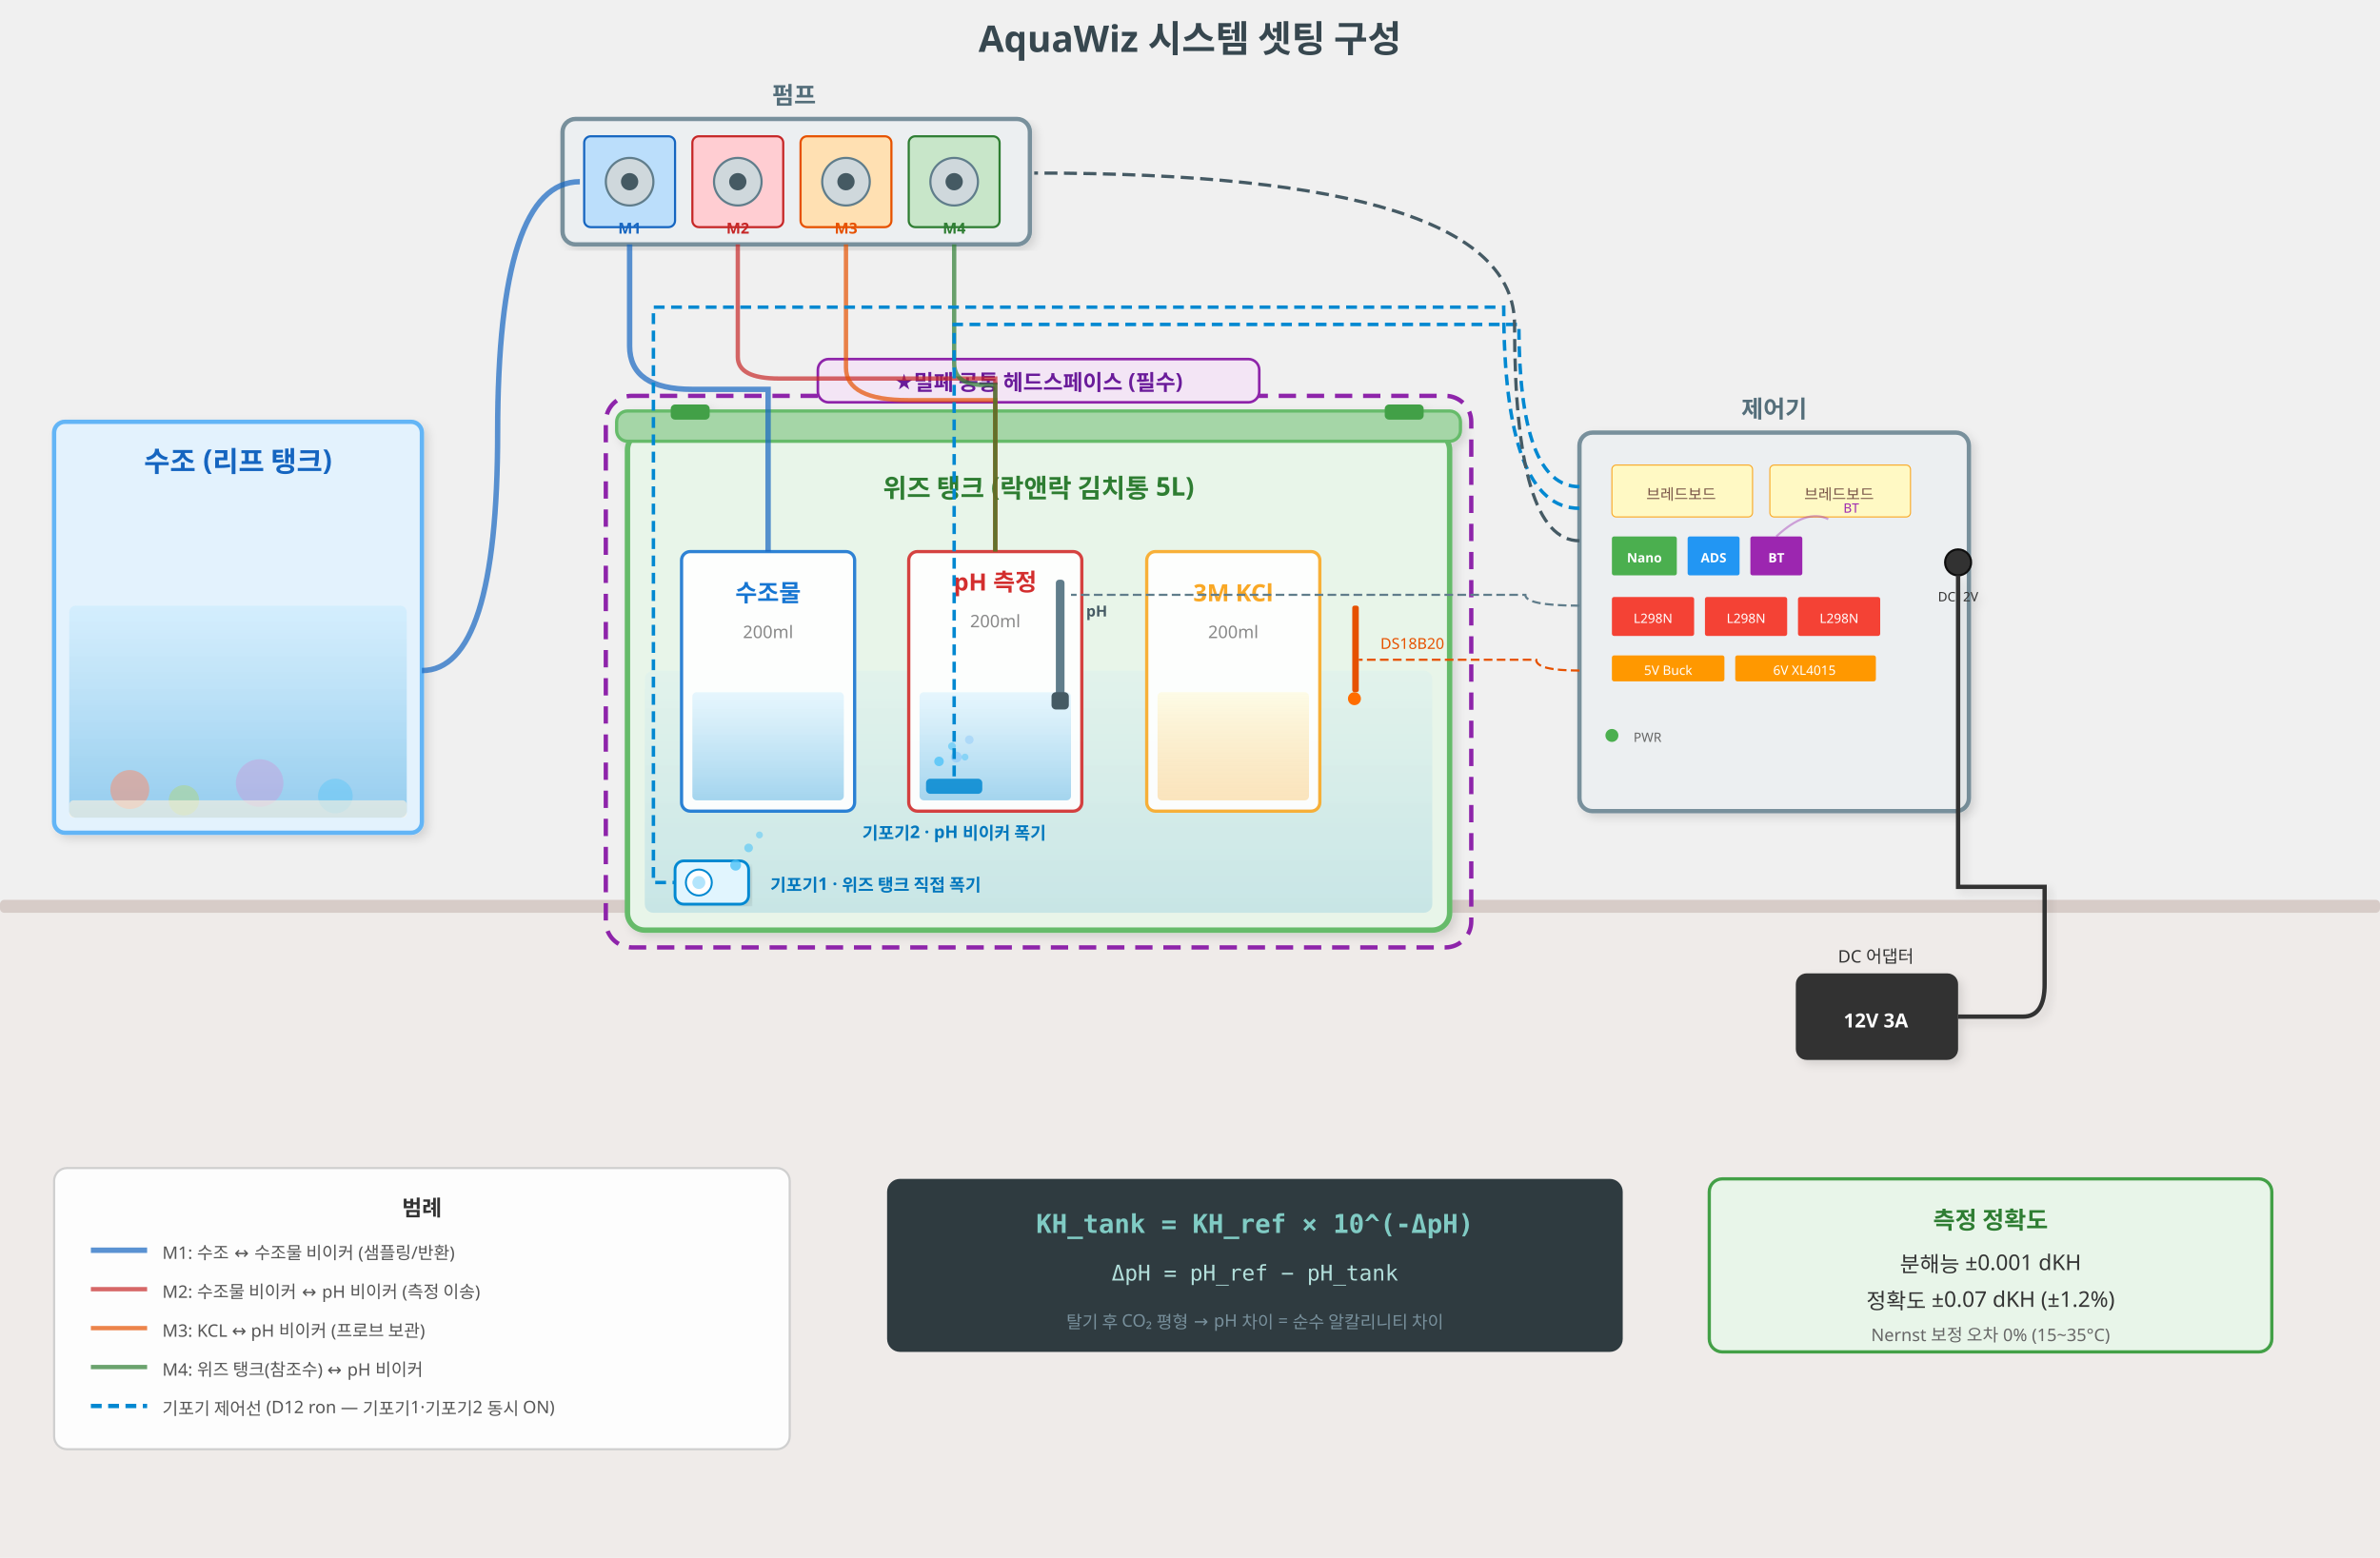
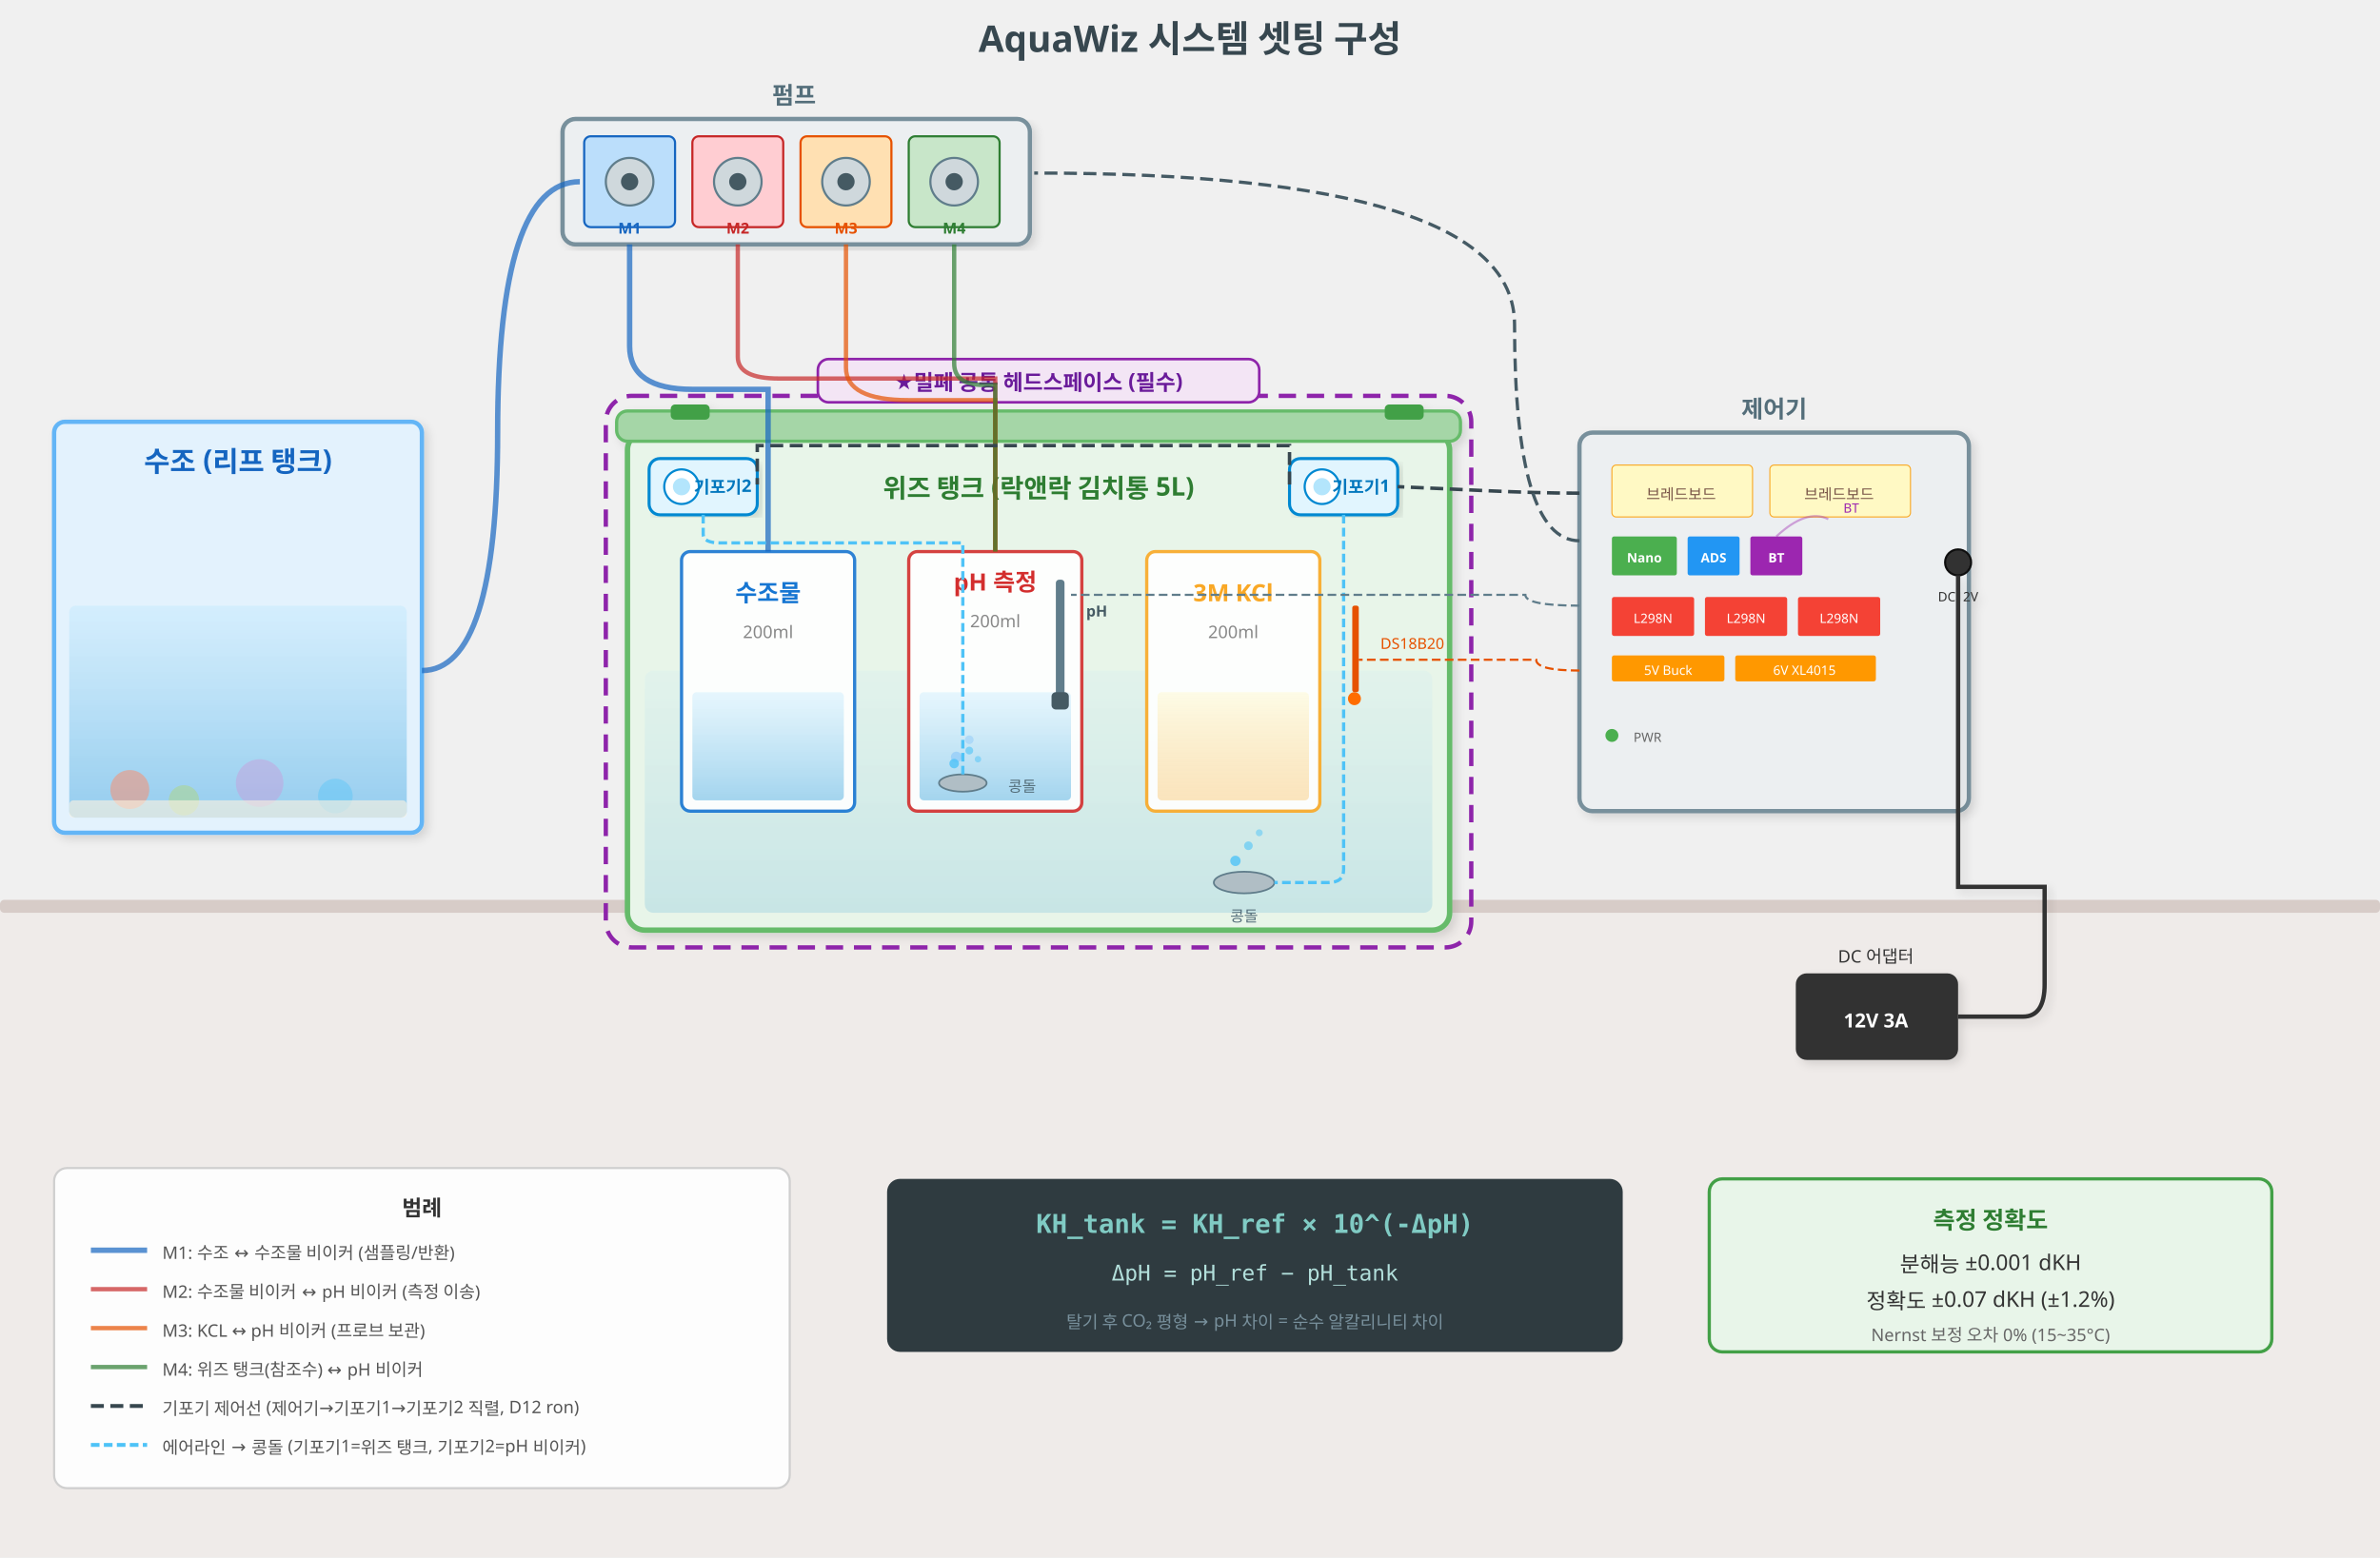
<svg xmlns="http://www.w3.org/2000/svg" viewBox="0 0 1100 720" font-family="'Malgun Gothic', 'Apple SD Gothic Neo', sans-serif" font-size="11">
  <defs>
    <linearGradient id="wg" x1="0" y1="0" x2="0" y2="1">
      <stop offset="0%" stop-color="#B3E5FC" stop-opacity="0.3" />
      <stop offset="100%" stop-color="#0288D1" stop-opacity="0.35" />
    </linearGradient>
    <linearGradient id="kg" x1="0" y1="0" x2="0" y2="1">
      <stop offset="0%" stop-color="#FFF9C4" stop-opacity="0.4" />
      <stop offset="100%" stop-color="#F9A825" stop-opacity="0.3" />
    </linearGradient>
    <filter id="sh" x="-3%" y="-3%" width="108%" height="108%">
      <feDropShadow dx="2" dy="2" stdDeviation="2" flood-opacity="0.12" />
    </filter>
  </defs>
  <rect x="0" y="420" width="1100" height="300" fill="#EFEBE9" />
  <rect x="0" y="416" width="1100" height="6" fill="#D7CCC8" rx="2" />
  <text x="550" y="24" text-anchor="middle" font-size="17" font-weight="bold" fill="#37474F">AquaWiz 시스템 셋팅 구성</text>
  <g filter="url(#sh)">
    <rect x="25" y="195" width="170" height="190" rx="5" fill="#E3F2FD" stroke="#64B5F6" stroke-width="2" />
    <rect x="32" y="280" width="156" height="98" rx="3" fill="url(#wg)" />
    <circle cx="60" cy="365" r="9" fill="#FF8A65" opacity="0.5" />
    <circle cx="85" cy="370" r="7" fill="#AED581" opacity="0.5" />
    <circle cx="120" cy="362" r="11" fill="#CE93D8" opacity="0.4" />
    <circle cx="155" cy="368" r="8" fill="#4FC3F7" opacity="0.4" />
    <rect x="32" y="370" width="156" height="8" rx="2" fill="#FFF3E0" opacity="0.6" />
  </g>
  <text x="110" y="218" text-anchor="middle" font-size="13" font-weight="bold" fill="#1565C0">수조 (리프 탱크)</text>
  <g filter="url(#sh)">
    <rect x="290" y="200" width="380" height="230" rx="8" fill="#E8F5E9" stroke="#66BB6A" stroke-width="2.5" />
    <rect x="285" y="190" width="390" height="14" rx="5" fill="#A5D6A7" stroke="#66BB6A" stroke-width="1.5" />
    <rect x="310" y="187" width="18" height="7" rx="2" fill="#43A047" />
    <rect x="640" y="187" width="18" height="7" rx="2" fill="#43A047" />
    <rect x="298" y="310" width="364" height="112" rx="4" fill="url(#wg)" opacity="0.4" />
    <rect x="315" y="255" width="80" height="120" rx="4" fill="white" stroke="#1976D2" stroke-width="1.5" opacity="0.9" />
    <rect x="320" y="320" width="70" height="50" rx="2" fill="url(#wg)" />
    <text x="355" y="278" text-anchor="middle" font-size="11" font-weight="bold" fill="#1976D2">수조물</text>
    <text x="355" y="295" text-anchor="middle" font-size="8" fill="#888">200ml</text>
    <rect x="420" y="255" width="80" height="120" rx="4" fill="white" stroke="#D32F2F" stroke-width="1.5" opacity="0.9" />
    <rect x="425" y="320" width="70" height="50" rx="2" fill="url(#wg)" />
    <text x="460" y="273" text-anchor="middle" font-size="11" font-weight="bold" fill="#D32F2F">pH 측정</text>
    <text x="460" y="290" text-anchor="middle" font-size="8" fill="#888">200ml</text>
    <rect x="488" y="268" width="4" height="55" rx="1.5" fill="#607D8B" />
    <rect x="486" y="320" width="8" height="8" rx="2" fill="#455A64" />
    <text x="502" y="285" font-size="7" fill="#455A64" font-weight="bold">pH</text>
    <circle cx="442" cy="350" r="2.5" fill="#90CAF9" opacity="0.7" />
    <circle cx="448" cy="342" r="2" fill="#90CAF9" opacity="0.5" />
    <rect x="530" y="255" width="80" height="120" rx="4" fill="white" stroke="#F9A825" stroke-width="1.5" opacity="0.9" />
    <rect x="535" y="320" width="70" height="50" rx="2" fill="url(#kg)" />
    <text x="570" y="278" text-anchor="middle" font-size="11" font-weight="bold" fill="#F9A825">3M KCl</text>
    <text x="570" y="295" text-anchor="middle" font-size="8" fill="#888">200ml</text>
    <rect x="625" y="280" width="3" height="40" rx="1" fill="#E65100" />
    <circle cx="626" cy="323" r="3" fill="#FF6D00" />
    <text x="638" y="300" font-size="7" fill="#E65100">DS18B20</text>
  </g>
  <text x="480" y="230" text-anchor="middle" font-size="12" font-weight="bold" fill="#2E7D32">위즈 탱크 (락앤락 김치통 5L)</text>
  <rect x="280" y="183" width="400" height="255" rx="12" fill="none" stroke="#8E24AA" stroke-width="2" stroke-dasharray="8,5" />
  <rect x="378" y="166" width="204" height="20" rx="5" fill="#F3E5F5" stroke="#8E24AA" stroke-width="1.2" />
  <text x="480" y="180" text-anchor="middle" font-size="10" font-weight="bold" fill="#6A1B9A">★밀폐 공통 헤드스페이스 (필수)</text>
  <g filter="url(#sh)">
-     <rect x="312" y="398" width="34" height="20" rx="4" fill="#E1F5FE" stroke="#0288D1" stroke-width="1.3" />
-     <circle cx="323" cy="408" r="6" fill="white" stroke="#0288D1" stroke-width="0.9" />
-     <circle cx="323" cy="408" r="3" fill="#B3E5FC" />
+     <rect x="596" y="212" width="50" height="26" rx="5" fill="#E1F5FE" stroke="#0288D1" stroke-width="1.4" />
+     <circle cx="611" cy="225" r="8" fill="white" stroke="#0288D1" stroke-width="1" />
+     <circle cx="611" cy="225" r="4" fill="#B3E5FC" />
+     <text x="629" y="228" text-anchor="middle" font-size="8" fill="#0277BD" font-weight="bold">기포기1</text>
  </g>
-   <circle cx="340" cy="400" r="2.5" fill="#4FC3F7" opacity="0.8" />
-   <circle cx="346" cy="392" r="2" fill="#4FC3F7" opacity="0.6" />
-   <circle cx="351" cy="386" r="1.6" fill="#4FC3F7" opacity="0.5" />
-   <text x="356" y="412" font-size="8" fill="#0277BD" font-weight="bold">기포기1 · 위즈 탱크 직접 폭기</text>
-   <rect x="428" y="360" width="26" height="7" rx="2" fill="#0288D1" opacity="0.85" />
-   <circle cx="434" cy="352" r="2.2" fill="#4FC3F7" opacity="0.8" />
-   <circle cx="440" cy="345" r="1.8" fill="#4FC3F7" opacity="0.6" />
-   <circle cx="446" cy="350" r="1.6" fill="#4FC3F7" opacity="0.5" />
-   <text x="441" y="388" text-anchor="middle" font-size="8" fill="#0277BD" font-weight="bold">기포기2 · pH 비이커 폭기</text>
+   <g filter="url(#sh)">
+     <rect x="300" y="212" width="50" height="26" rx="5" fill="#E1F5FE" stroke="#0288D1" stroke-width="1.4" />
+     <circle cx="315" cy="225" r="8" fill="white" stroke="#0288D1" stroke-width="1" />
+     <circle cx="315" cy="225" r="4" fill="#B3E5FC" />
+     <text x="334" y="228" text-anchor="middle" font-size="8" fill="#0277BD" font-weight="bold">기포기2</text>
+   </g>
+   <ellipse cx="575" cy="408" rx="14" ry="5" fill="#B0BEC5" stroke="#607D8B" stroke-width="0.8" />
+   <circle cx="571" cy="398" r="2.4" fill="#4FC3F7" opacity="0.8" />
+   <circle cx="577" cy="391" r="2" fill="#4FC3F7" opacity="0.6" />
+   <circle cx="582" cy="385" r="1.6" fill="#4FC3F7" opacity="0.5" />
+   <text x="575" y="426" text-anchor="middle" font-size="7" fill="#546E7A">콩돌</text>
+   <ellipse cx="445" cy="362" rx="11" ry="4" fill="#B0BEC5" stroke="#607D8B" stroke-width="0.8" />
+   <circle cx="441" cy="353" r="2.2" fill="#4FC3F7" opacity="0.8" />
+   <circle cx="448" cy="347" r="1.8" fill="#4FC3F7" opacity="0.6" />
+   <circle cx="452" cy="351" r="1.5" fill="#4FC3F7" opacity="0.5" />
+   <text x="466" y="366" font-size="7" fill="#546E7A">콩돌</text>
  <g filter="url(#sh)">
    <rect x="260" y="55" width="216" height="58" rx="6" fill="#ECEFF1" stroke="#78909C" stroke-width="2" />
    <g>
      <rect x="270" y="63" width="42" height="42" rx="3" fill="#BBDEFB" stroke="#1565C0" stroke-width="1" />
      <circle cx="291" cy="84" r="11" fill="#CFD8DC" stroke="#607D8B" stroke-width="1" />
      <circle cx="291" cy="84" r="4" fill="#455A64" />
      <text x="291" y="108" text-anchor="middle" font-size="7" fill="#1565C0" font-weight="bold">M1</text>
    </g>
    <g>
      <rect x="320" y="63" width="42" height="42" rx="3" fill="#FFCDD2" stroke="#C62828" stroke-width="1" />
      <circle cx="341" cy="84" r="11" fill="#CFD8DC" stroke="#607D8B" stroke-width="1" />
      <circle cx="341" cy="84" r="4" fill="#455A64" />
      <text x="341" y="108" text-anchor="middle" font-size="7" fill="#C62828" font-weight="bold">M2</text>
    </g>
    <g>
      <rect x="370" y="63" width="42" height="42" rx="3" fill="#FFE0B2" stroke="#E65100" stroke-width="1" />
      <circle cx="391" cy="84" r="11" fill="#CFD8DC" stroke="#607D8B" stroke-width="1" />
      <circle cx="391" cy="84" r="4" fill="#455A64" />
      <text x="391" y="108" text-anchor="middle" font-size="7" fill="#E65100" font-weight="bold">M3</text>
    </g>
    <g>
      <rect x="420" y="63" width="42" height="42" rx="3" fill="#C8E6C9" stroke="#2E7D32" stroke-width="1" />
      <circle cx="441" cy="84" r="11" fill="#CFD8DC" stroke="#607D8B" stroke-width="1" />
      <circle cx="441" cy="84" r="4" fill="#455A64" />
      <text x="441" y="108" text-anchor="middle" font-size="7" fill="#2E7D32" font-weight="bold">M4</text>
    </g>
  </g>
  <text x="367" y="48" text-anchor="middle" font-size="11" font-weight="bold" fill="#546E7A">펌프</text>
  <g filter="url(#sh)">
    <rect x="730" y="200" width="180" height="175" rx="6" fill="#ECEFF1" stroke="#78909C" stroke-width="2" />
    <rect x="745" y="215" width="65" height="24" rx="2" fill="#FFF9C4" stroke="#F9A825" stroke-width="0.5" />
    <text x="777" y="231" text-anchor="middle" font-size="7" fill="#795548">브레드보드</text>
    <rect x="818" y="215" width="65" height="24" rx="2" fill="#FFF9C4" stroke="#F9A825" stroke-width="0.5" />
    <text x="850" y="231" text-anchor="middle" font-size="7" fill="#795548">브레드보드</text>
    <rect x="745" y="248" width="30" height="18" rx="1" fill="#4CAF50" />
    <text x="760" y="260" text-anchor="middle" font-size="6" fill="white" font-weight="bold">Nano</text>
    <rect x="780" y="248" width="24" height="18" rx="1" fill="#2196F3" />
    <text x="792" y="260" text-anchor="middle" font-size="6" fill="white" font-weight="bold">ADS</text>
    <rect x="809" y="248" width="24" height="18" rx="1" fill="#9C27B0" />
    <text x="821" y="260" text-anchor="middle" font-size="6" fill="white" font-weight="bold">BT</text>
    <rect x="745" y="276" width="38" height="18" rx="1" fill="#F44336" />
    <text x="764" y="288" text-anchor="middle" font-size="6" fill="white">L298N</text>
    <rect x="788" y="276" width="38" height="18" rx="1" fill="#F44336" />
    <text x="807" y="288" text-anchor="middle" font-size="6" fill="white">L298N</text>
    <rect x="831" y="276" width="38" height="18" rx="1" fill="#F44336" />
    <text x="850" y="288" text-anchor="middle" font-size="6" fill="white">L298N</text>
    <rect x="745" y="303" width="52" height="12" rx="1" fill="#FF9800" />
    <text x="771" y="312" text-anchor="middle" font-size="6" fill="white">5V Buck</text>
    <rect x="802" y="303" width="65" height="12" rx="1" fill="#FF9800" />
    <text x="834" y="312" text-anchor="middle" font-size="6" fill="white">6V XL4015</text>
    <circle cx="745" cy="340" r="3" fill="#4CAF50" />
    <text x="755" y="343" font-size="6" fill="#666">PWR</text>
    <circle cx="905" cy="260" r="6" fill="#333" stroke="#111" stroke-width="1" />
    <text x="905" y="278" text-anchor="middle" font-size="6" fill="#333">DC12V</text>
  </g>
  <text x="820" y="193" text-anchor="middle" font-size="11" font-weight="bold" fill="#546E7A">제어기</text>
  <g filter="url(#sh)">
    <rect x="830" y="450" width="75" height="40" rx="5" fill="#333" />
    <text x="867" y="475" text-anchor="middle" font-size="9" fill="white" font-weight="bold">12V 3A</text>
    <path d="M905,470 L935,470 Q945,470 945,455 L945,410 L905,410 L905,266" fill="none" stroke="#333" stroke-width="2" />
  </g>
  <text x="867" y="445" text-anchor="middle" font-size="8" fill="#333">DC 어댑터</text>
  <path d="M195,310 Q230,310 230,200 Q230,84 268,84" fill="none" stroke="#1565C0" stroke-width="2.5" opacity="0.7" />
  <path d="M291,113 L291,160 Q291,180 320,180 L355,180 L355,255" fill="none" stroke="#1565C0" stroke-width="2.5" opacity="0.7" />
  <path d="M341,113 L341,165 Q341,175 360,175 L460,175 L460,255" fill="none" stroke="#C62828" stroke-width="2" opacity="0.7" />
  <path d="M391,113 L391,170 Q391,185 420,185 L460,185 L460,255" fill="none" stroke="#E65100" stroke-width="2" opacity="0.7" />
  <path d="M441,113 L441,168 Q441,178 455,178 L460,178 L460,255" fill="none" stroke="#2E7D32" stroke-width="2" opacity="0.7" />
-   <path d="M730,235 Q695,235 695,142 L302,142 L302,408 L312,408" fill="none" stroke="#0288D1" stroke-width="1.6" stroke-dasharray="5,3" />
-   <path d="M730,225 Q702,225 702,150 L441,150 L441,360" fill="none" stroke="#0288D1" stroke-width="1.6" stroke-dasharray="5,3" />
+   <path d="M730,228 C702,228 672,226 646,225" fill="none" stroke="#37474F" stroke-width="1.6" stroke-dasharray="6,3" />
+   <path d="M596,224 L596,206 L350,206 L350,224" fill="none" stroke="#37474F" stroke-width="1.6" stroke-dasharray="6,3" />
+   <path d="M621,238 L621,402 Q621,408 614,408 L589,408" fill="none" stroke="#4FC3F7" stroke-width="1.5" stroke-dasharray="4,2" />
+   <path d="M325,238 L325,247 Q325,251 333,251 L445,251 L445,358" fill="none" stroke="#4FC3F7" stroke-width="1.5" stroke-dasharray="4,2" />
  <path d="M730,250 Q700,250 700,150 Q700,80 478,80" fill="none" stroke="#455A64" stroke-width="1.5" stroke-dasharray="6,3" />
  <path d="M730,310 Q710,310 710,305 L630,305 L628,305" fill="none" stroke="#E65100" stroke-width="1" stroke-dasharray="4,2" />
  <path d="M730,280 Q705,280 705,275 L500,275 L495,275" fill="none" stroke="#607D8B" stroke-width="1" stroke-dasharray="4,2" />
  <path d="M821,248 Q835,235 845,240" fill="none" stroke="#9C27B0" stroke-width="1" opacity="0.4" />
  <text x="852" y="237" font-size="6" fill="#9C27B0">BT</text>
-   <rect x="25" y="540" width="340" height="130" rx="6" fill="white" stroke="#CCC" stroke-width="1" opacity="0.9" />
+   <rect x="25" y="540" width="340" height="148" rx="6" fill="white" stroke="#CCC" stroke-width="1" opacity="0.9" />
  <text x="195" y="562" text-anchor="middle" font-size="10" font-weight="bold" fill="#333">범례</text>
  <line x1="42" y1="578" x2="68" y2="578" stroke="#1565C0" stroke-width="2.5" opacity="0.7" />
  <text x="75" y="582" font-size="8" fill="#555">M1: 수조 ↔ 수조물 비이커 (샘플링/반환)</text>
  <line x1="42" y1="596" x2="68" y2="596" stroke="#C62828" stroke-width="2" opacity="0.7" />
  <text x="75" y="600" font-size="8" fill="#555">M2: 수조물 비이커 ↔ pH 비이커 (측정 이송)</text>
  <line x1="42" y1="614" x2="68" y2="614" stroke="#E65100" stroke-width="2" opacity="0.7" />
  <text x="75" y="618" font-size="8" fill="#555">M3: KCL ↔ pH 비이커 (프로브 보관)</text>
  <line x1="42" y1="632" x2="68" y2="632" stroke="#2E7D32" stroke-width="2" opacity="0.7" />
  <text x="75" y="636" font-size="8" fill="#555">M4: 위즈 탱크(참조수) ↔ pH 비이커</text>
-   <line x1="42" y1="650" x2="68" y2="650" stroke="#0288D1" stroke-width="2" stroke-dasharray="5,3" />
-   <text x="75" y="654" font-size="8" fill="#555">기포기 제어선 (D12 ron — 기포기1·기포기2 동시 ON)</text>
+   <line x1="42" y1="650" x2="68" y2="650" stroke="#37474F" stroke-width="1.8" stroke-dasharray="6,3" />
+   <text x="75" y="654" font-size="8" fill="#555">기포기 제어선 (제어기→기포기1→기포기2 직렬, D12 ron)</text>
+   <line x1="42" y1="668" x2="68" y2="668" stroke="#4FC3F7" stroke-width="1.8" stroke-dasharray="4,2" />
+   <text x="75" y="672" font-size="8" fill="#555">에어라인 → 콩돌 (기포기1=위즈 탱크, 기포기2=pH 비이커)</text>
  <rect x="410" y="545" width="340" height="80" rx="6" fill="#263238" opacity="0.95" />
  <text x="580" y="570" text-anchor="middle" font-size="12" fill="#80CBC4" font-weight="bold" font-family="monospace">KH_tank = KH_ref × 10^(-ΔpH)</text>
  <text x="580" y="592" text-anchor="middle" font-size="10" fill="#B2DFDB" font-family="monospace">ΔpH = pH_ref − pH_tank</text>
  <text x="580" y="614" text-anchor="middle" font-size="8" fill="#78909C">탈기 후 CO₂ 평형 → pH 차이 = 순수 알칼리니티 차이</text>
  <rect x="790" y="545" width="260" height="80" rx="6" fill="#E8F5E9" stroke="#43A047" stroke-width="1.5" />
  <text x="920" y="568" text-anchor="middle" font-size="11" font-weight="bold" fill="#2E7D32">측정 정확도</text>
  <text x="920" y="588" text-anchor="middle" font-size="10" fill="#333">분해능 ±0.001 dKH</text>
  <text x="920" y="605" text-anchor="middle" font-size="10" fill="#333">정확도 ±0.07 dKH (±1.2%)</text>
  <text x="920" y="620" text-anchor="middle" font-size="8" fill="#666">Nernst 보정 오차 0% (15~35°C)</text>
</svg>
